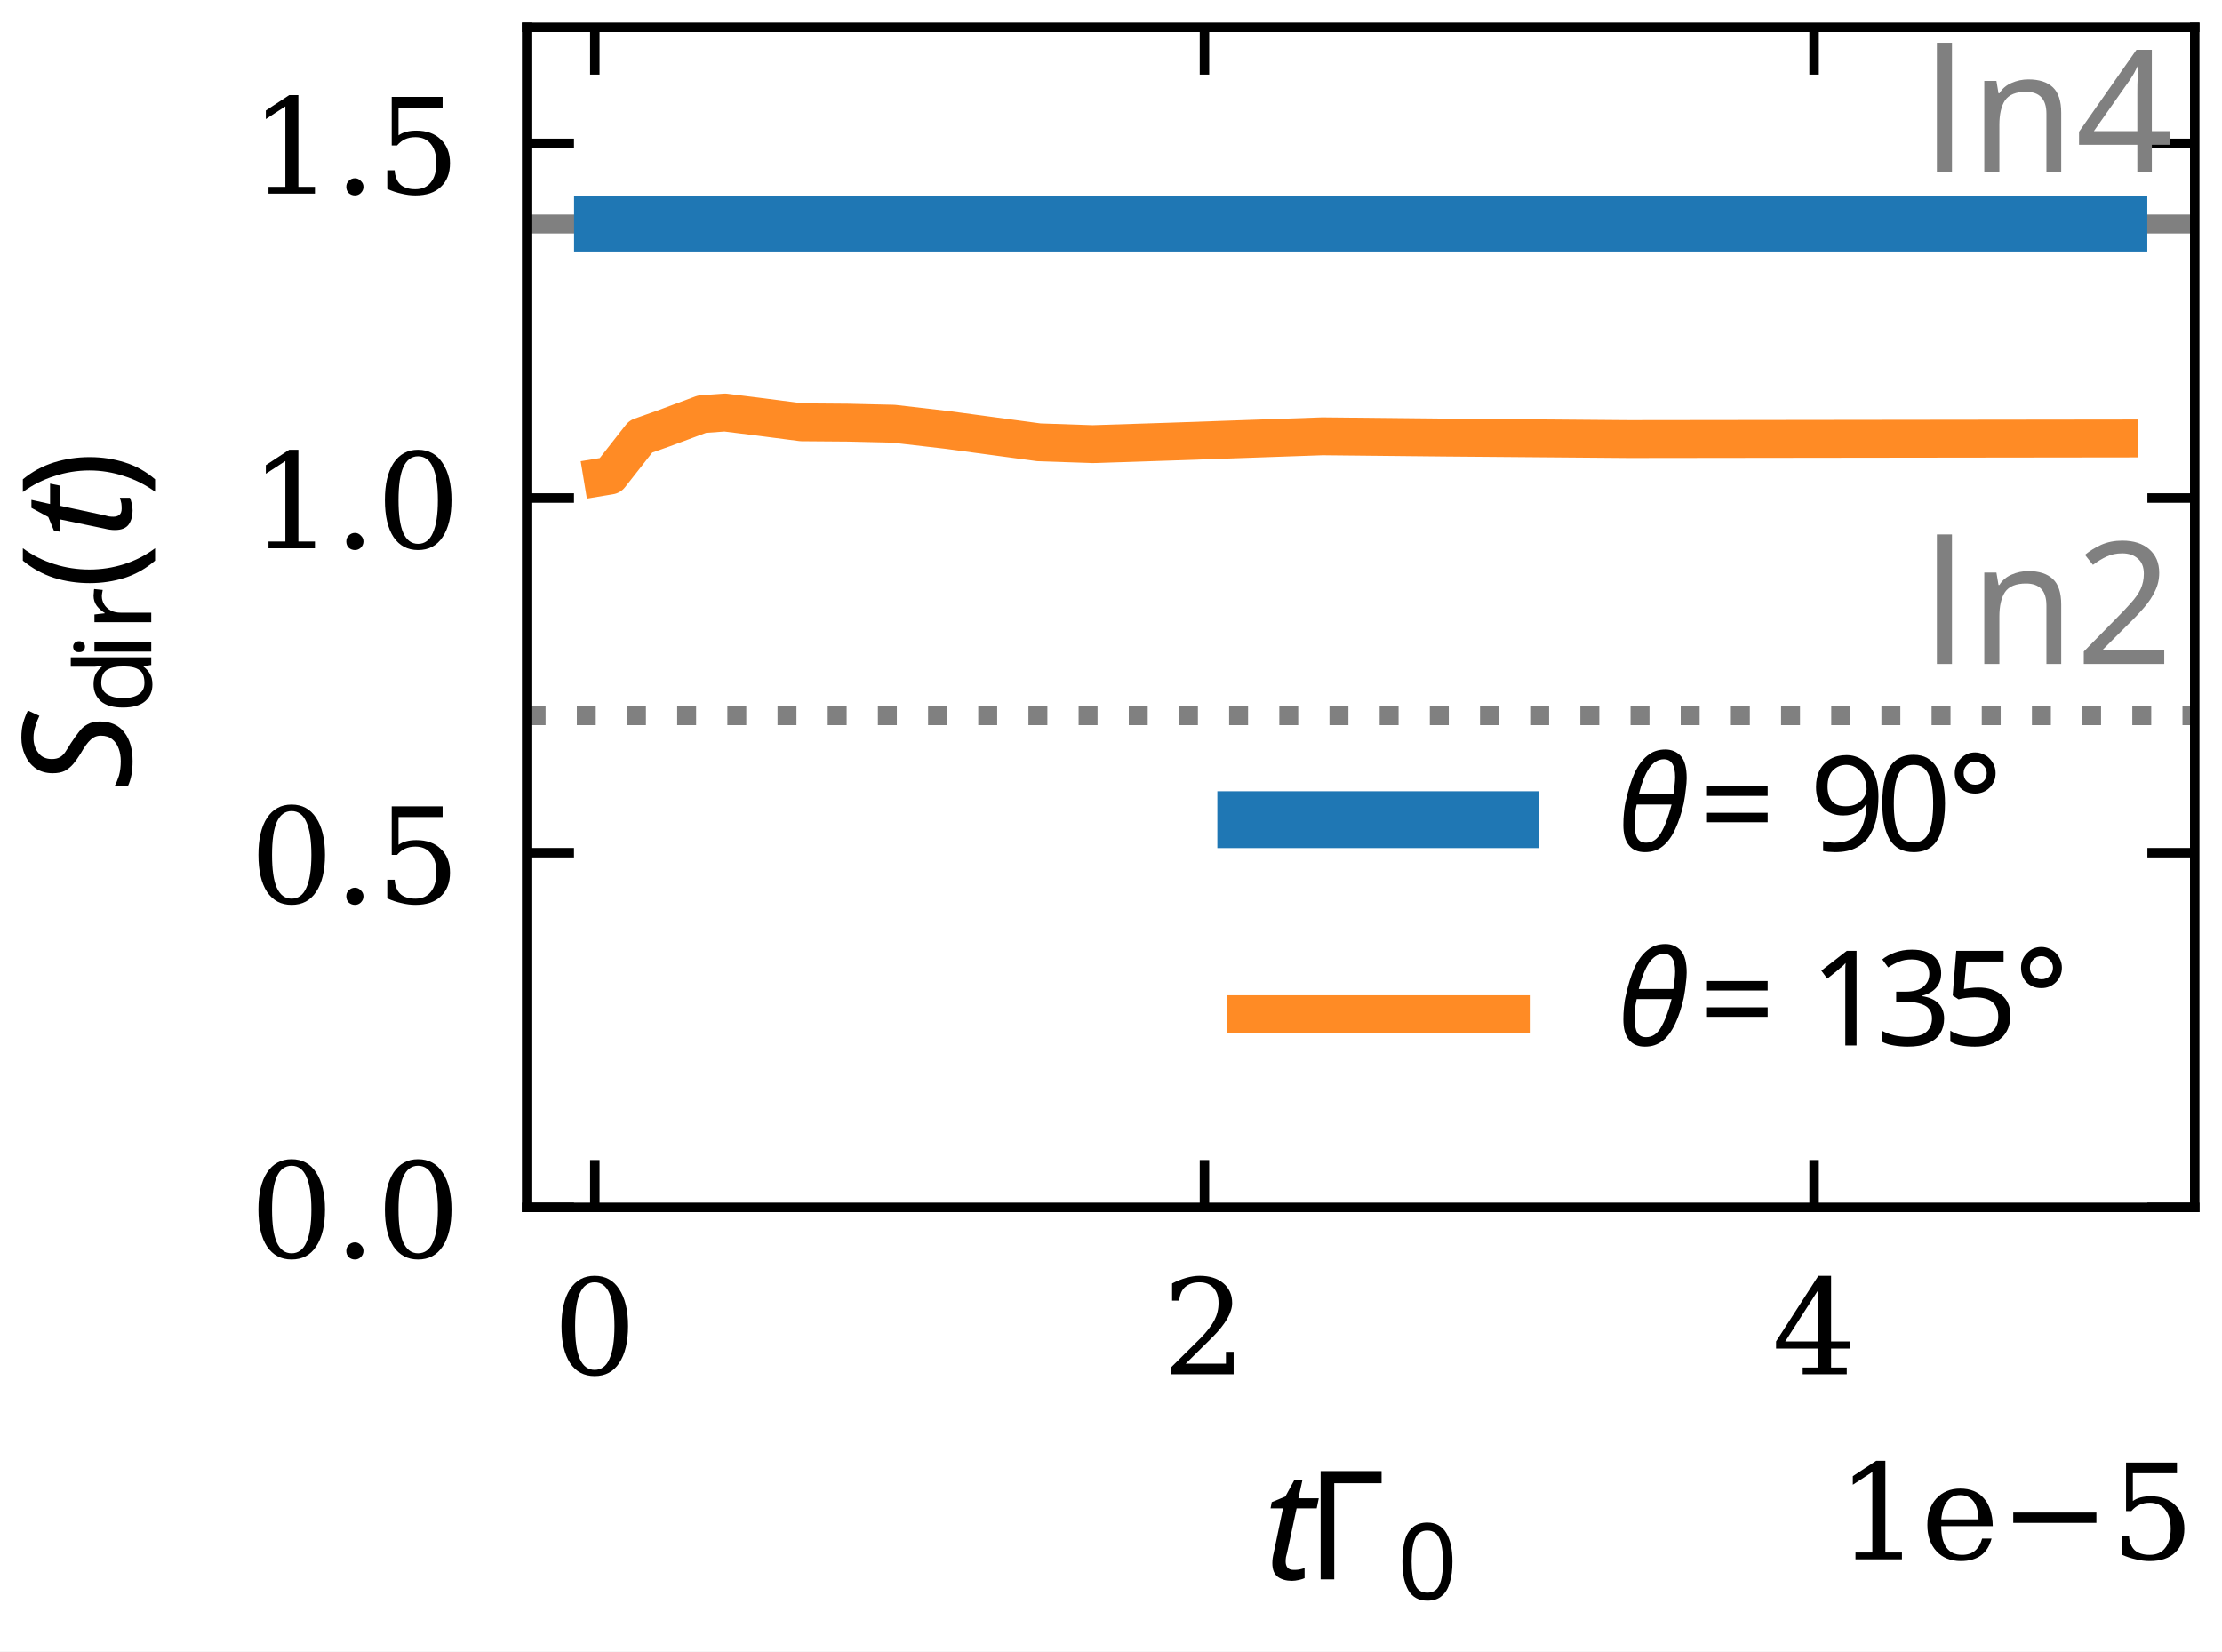
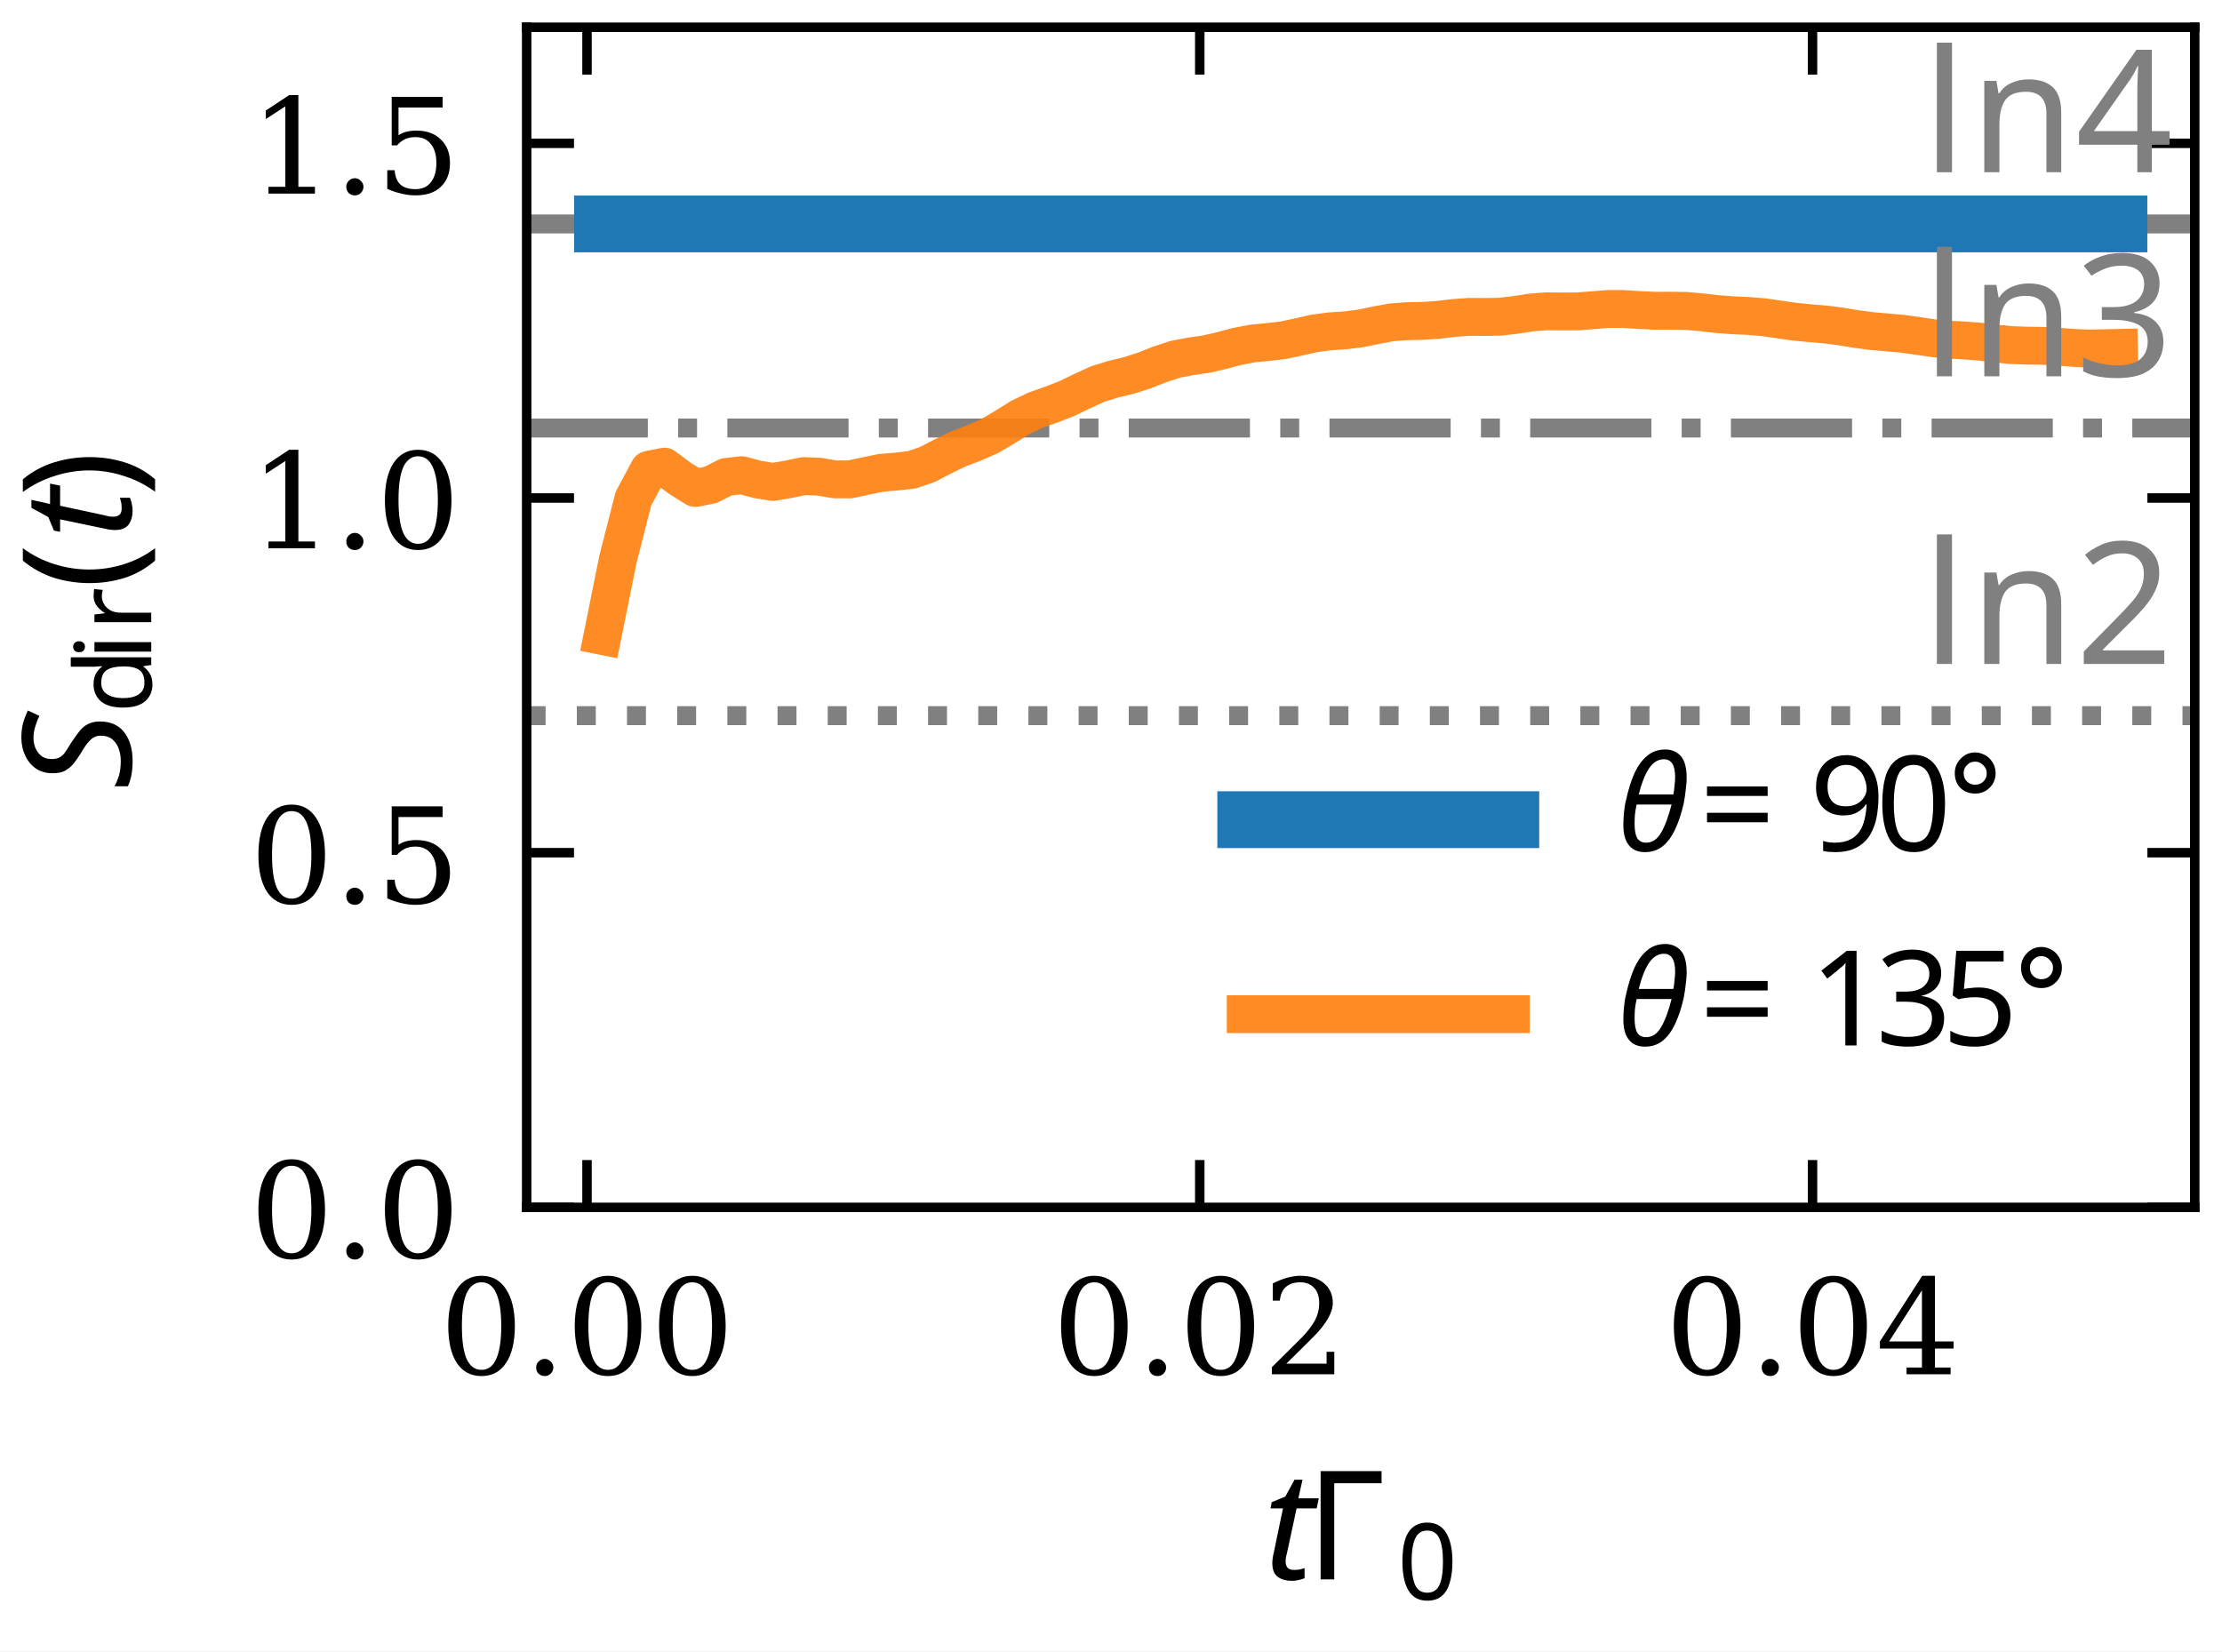
<svg xmlns="http://www.w3.org/2000/svg" xmlns:xlink="http://www.w3.org/1999/xlink" width="117.352pt" height="87.234pt" viewBox="0 0 117.352 87.234" version="1.1">
  <defs>
    <style type="text/css">*{stroke-linejoin: round; stroke-linecap: butt}</style>
  </defs>
  <g id="figure_1">
    <g id="patch_1">
      <path d="M 0 87.234  L 117.352 87.234  L 117.352 0  L 0 0  z " style="fill: #ffffff" />
    </g>
    <g id="axes_1">
      <g id="patch_2">
        <path d="M 27.815 63.777  L 115.912 63.777  L 115.912 1.44  L 27.815 1.44  z " style="fill: #ffffff" />
      </g>
      <g id="line2d_1">
-         <path d="M 27.815 11.829  L 115.912 11.829  " clip-path="url(#p9c3f8301ae)" style="fill: none; stroke-dasharray: 3.7,1.6; stroke-dashoffset: 0; stroke: #808080" />
+         <path d="M 27.815 11.829  L 115.912 11.829  " clip-path="url(#p292cb2eccd)" style="fill: none; stroke-dasharray: 3.7,1.6; stroke-dashoffset: 0; stroke: #808080" />
      </g>
      <g id="line2d_2">
-         <path d="M 27.815 37.803  L 115.912 37.803  " clip-path="url(#p9c3f8301ae)" style="fill: none; stroke-dasharray: 1,1.65; stroke-dashoffset: 0; stroke: #808080" />
+         <path d="M 27.815 22.609  L 115.912 22.609  " clip-path="url(#p292cb2eccd)" style="fill: none; stroke-dasharray: 6.4,1.6,1,1.6; stroke-dashoffset: 0; stroke: #808080" />
+       </g>
+       <g id="line2d_3">
+         <path d="M 27.815 37.803  L 115.912 37.803  " clip-path="url(#p292cb2eccd)" style="fill: none; stroke-dasharray: 1,1.65; stroke-dashoffset: 0; stroke: #808080" />
      </g>
      <g id="matplotlib.axis_1">
        <g id="xtick_1">
-           <g id="line2d_3">
-             <defs>
-               <path id="md7221cf37f" d="M 0 0  L 0 -2.5  " style="stroke: #000000; stroke-width: 0.5" />
-             </defs>
-             <g>
-               <use xlink:href="#md7221cf37f" x="31.415" y="63.777" style="stroke: #000000; stroke-width: 0.5" />
-             </g>
-           </g>
          <g id="line2d_4">
            <defs>
-               <path id="m3448b9944e" d="M 0 0  L 0 2.5  " style="stroke: #000000; stroke-width: 0.5" />
-             </defs>
-             <g>
-               <use xlink:href="#m3448b9944e" x="31.415" y="1.44" style="stroke: #000000; stroke-width: 0.5" />
+               <path id="m20ae87cb1c" d="M 0 0  L 0 -2.5  " style="stroke: #000000; stroke-width: 0.5" />
+             </defs>
+             <g>
+               <use xlink:href="#m20ae87cb1c" x="31.002" y="63.777" style="stroke: #000000; stroke-width: 0.5" />
+             </g>
+           </g>
+           <g id="line2d_5">
+             <defs>
+               <path id="m55117c1bc2" d="M 0 0  L 0 2.5  " style="stroke: #000000; stroke-width: 0.5" />
+             </defs>
+             <g>
+               <use xlink:href="#m55117c1bc2" x="31.002" y="1.44" style="stroke: #000000; stroke-width: 0.5" />
            </g>
          </g>
          <g id="text_1">
-             <text style="font-size: 7px; font-family: 'DejaVu Serif', 'Bitstream Vera Serif', 'Computer Modern Roman', 'New Century Schoolbook', 'Century Schoolbook L', 'Utopia', 'ITC Bookman', 'Bookman', 'Nimbus Roman No9 L', 'Times New Roman', 'Times', 'Palatino', 'Charter', serif; text-anchor: middle" x="31.415" y="72.596" transform="rotate(-0 31.41462 72.59557)">0</text>
+             <text style="font-size: 7px; font-family: 'DejaVu Serif', 'Bitstream Vera Serif', 'Computer Modern Roman', 'New Century Schoolbook', 'Century Schoolbook L', 'Utopia', 'ITC Bookman', 'Bookman', 'Nimbus Roman No9 L', 'Times New Roman', 'Times', 'Palatino', 'Charter', serif; text-anchor: middle" x="31.002" y="72.596" transform="rotate(-0 31.00188 72.59557)">0.00</text>
          </g>
        </g>
        <g id="xtick_2">
-           <g id="line2d_5">
-             <g>
-               <use xlink:href="#md7221cf37f" x="63.612" y="63.777" style="stroke: #000000; stroke-width: 0.5" />
-             </g>
-           </g>
          <g id="line2d_6">
            <g>
-               <use xlink:href="#m3448b9944e" x="63.612" y="1.44" style="stroke: #000000; stroke-width: 0.5" />
+               <use xlink:href="#m20ae87cb1c" x="63.364" y="63.777" style="stroke: #000000; stroke-width: 0.5" />
+             </g>
+           </g>
+           <g id="line2d_7">
+             <g>
+               <use xlink:href="#m55117c1bc2" x="63.364" y="1.44" style="stroke: #000000; stroke-width: 0.5" />
            </g>
          </g>
          <g id="text_2">
-             <text style="font-size: 7px; font-family: 'DejaVu Serif', 'Bitstream Vera Serif', 'Computer Modern Roman', 'New Century Schoolbook', 'Century Schoolbook L', 'Utopia', 'ITC Bookman', 'Bookman', 'Nimbus Roman No9 L', 'Times New Roman', 'Times', 'Palatino', 'Charter', serif; text-anchor: middle" x="63.612" y="72.596" transform="rotate(-0 63.61179 72.59557)">2</text>
+             <text style="font-size: 7px; font-family: 'DejaVu Serif', 'Bitstream Vera Serif', 'Computer Modern Roman', 'New Century Schoolbook', 'Century Schoolbook L', 'Utopia', 'ITC Bookman', 'Bookman', 'Nimbus Roman No9 L', 'Times New Roman', 'Times', 'Palatino', 'Charter', serif; text-anchor: middle" x="63.364" y="72.596" transform="rotate(-0 63.36414 72.59557)">0.02</text>
          </g>
        </g>
        <g id="xtick_3">
-           <g id="line2d_7">
-             <g>
-               <use xlink:href="#md7221cf37f" x="95.809" y="63.777" style="stroke: #000000; stroke-width: 0.5" />
-             </g>
-           </g>
          <g id="line2d_8">
            <g>
-               <use xlink:href="#m3448b9944e" x="95.809" y="1.44" style="stroke: #000000; stroke-width: 0.5" />
+               <use xlink:href="#m20ae87cb1c" x="95.726" y="63.777" style="stroke: #000000; stroke-width: 0.5" />
+             </g>
+           </g>
+           <g id="line2d_9">
+             <g>
+               <use xlink:href="#m55117c1bc2" x="95.726" y="1.44" style="stroke: #000000; stroke-width: 0.5" />
            </g>
          </g>
          <g id="text_3">
-             <text style="font-size: 7px; font-family: 'DejaVu Serif', 'Bitstream Vera Serif', 'Computer Modern Roman', 'New Century Schoolbook', 'Century Schoolbook L', 'Utopia', 'ITC Bookman', 'Bookman', 'Nimbus Roman No9 L', 'Times New Roman', 'Times', 'Palatino', 'Charter', serif; text-anchor: middle" x="95.809" y="72.596" transform="rotate(-0 95.80896 72.59557)">4</text>
+             <text style="font-size: 7px; font-family: 'DejaVu Serif', 'Bitstream Vera Serif', 'Computer Modern Roman', 'New Century Schoolbook', 'Century Schoolbook L', 'Utopia', 'ITC Bookman', 'Bookman', 'Nimbus Roman No9 L', 'Times New Roman', 'Times', 'Palatino', 'Charter', serif; text-anchor: middle" x="95.726" y="72.596" transform="rotate(-0 95.72641 72.59557)">0.04</text>
          </g>
        </g>
        <g id="text_4">
          <g transform="translate(66.74332 84.1301)">
            <text>
              <tspan x="0" y="-0.703" style="font-style: italic; font-size: 8px; font-family: 'STIXGeneral'">t</tspan>
              <tspan x="2.224" y="-0.703" style="font-size: 8px; font-family: 'STIXGeneral'">Γ</tspan>
              <tspan x="7.044" y="0.356" style="font-size: 5.6px; font-family: 'STIXGeneral'">0</tspan>
            </text>
          </g>
        </g>
-         <g id="text_5">
-           <text style="font-size: 7px; font-family: 'DejaVu Serif', 'Bitstream Vera Serif', 'Computer Modern Roman', 'New Century Schoolbook', 'Century Schoolbook L', 'Utopia', 'ITC Bookman', 'Bookman', 'Nimbus Roman No9 L', 'Times New Roman', 'Times', 'Palatino', 'Charter', serif; text-anchor: end" x="115.912" y="82.37" transform="rotate(-0 115.912 82.37026)">1e−5</text>
-         </g>
      </g>
      <g id="matplotlib.axis_2">
        <g id="ytick_1">
-           <g id="line2d_9">
-             <defs>
-               <path id="m0f81843560" d="M 0 0  L 2.5 0  " style="stroke: #000000; stroke-width: 0.5" />
-             </defs>
-             <g>
-               <use xlink:href="#m0f81843560" x="27.815" y="63.777" style="stroke: #000000; stroke-width: 0.5" />
-             </g>
-           </g>
          <g id="line2d_10">
            <defs>
-               <path id="mffa30a0a60" d="M 0 0  L -2.5 0  " style="stroke: #000000; stroke-width: 0.5" />
-             </defs>
-             <g>
-               <use xlink:href="#mffa30a0a60" x="115.912" y="63.777" style="stroke: #000000; stroke-width: 0.5" />
+               <path id="m15880c1883" d="M 0 0  L 2.5 0  " style="stroke: #000000; stroke-width: 0.5" />
+             </defs>
+             <g>
+               <use xlink:href="#m15880c1883" x="27.815" y="63.777" style="stroke: #000000; stroke-width: 0.5" />
+             </g>
+           </g>
+           <g id="line2d_11">
+             <defs>
+               <path id="mebe56fd6a1" d="M 0 0  L -2.5 0  " style="stroke: #000000; stroke-width: 0.5" />
+             </defs>
+             <g>
+               <use xlink:href="#mebe56fd6a1" x="115.912" y="63.777" style="stroke: #000000; stroke-width: 0.5" />
+             </g>
+           </g>
+           <g id="text_5">
+             <text style="font-size: 7px; font-family: 'DejaVu Serif', 'Bitstream Vera Serif', 'Computer Modern Roman', 'New Century Schoolbook', 'Century Schoolbook L', 'Utopia', 'ITC Bookman', 'Bookman', 'Nimbus Roman No9 L', 'Times New Roman', 'Times', 'Palatino', 'Charter', serif; text-anchor: end" x="24.315" y="66.436" transform="rotate(-0 24.31469 66.43612)">0.0</text>
+           </g>
+         </g>
+         <g id="ytick_2">
+           <g id="line2d_12">
+             <g>
+               <use xlink:href="#m15880c1883" x="27.815" y="45.041" style="stroke: #000000; stroke-width: 0.5" />
+             </g>
+           </g>
+           <g id="line2d_13">
+             <g>
+               <use xlink:href="#mebe56fd6a1" x="115.912" y="45.041" style="stroke: #000000; stroke-width: 0.5" />
            </g>
          </g>
          <g id="text_6">
-             <text style="font-size: 7px; font-family: 'DejaVu Serif', 'Bitstream Vera Serif', 'Computer Modern Roman', 'New Century Schoolbook', 'Century Schoolbook L', 'Utopia', 'ITC Bookman', 'Bookman', 'Nimbus Roman No9 L', 'Times New Roman', 'Times', 'Palatino', 'Charter', serif; text-anchor: end" x="24.315" y="66.436" transform="rotate(-0 24.31469 66.43612)">0.0</text>
-           </g>
-         </g>
-         <g id="ytick_2">
-           <g id="line2d_11">
-             <g>
-               <use xlink:href="#m0f81843560" x="27.815" y="45.041" style="stroke: #000000; stroke-width: 0.5" />
-             </g>
-           </g>
-           <g id="line2d_12">
-             <g>
-               <use xlink:href="#mffa30a0a60" x="115.912" y="45.041" style="stroke: #000000; stroke-width: 0.5" />
+             <text style="font-size: 7px; font-family: 'DejaVu Serif', 'Bitstream Vera Serif', 'Computer Modern Roman', 'New Century Schoolbook', 'Century Schoolbook L', 'Utopia', 'ITC Bookman', 'Bookman', 'Nimbus Roman No9 L', 'Times New Roman', 'Times', 'Palatino', 'Charter', serif; text-anchor: end" x="24.315" y="47.7" transform="rotate(-0 24.31469 47.70012)">0.5</text>
+           </g>
+         </g>
+         <g id="ytick_3">
+           <g id="line2d_14">
+             <g>
+               <use xlink:href="#m15880c1883" x="27.815" y="26.305" style="stroke: #000000; stroke-width: 0.5" />
+             </g>
+           </g>
+           <g id="line2d_15">
+             <g>
+               <use xlink:href="#mebe56fd6a1" x="115.912" y="26.305" style="stroke: #000000; stroke-width: 0.5" />
            </g>
          </g>
          <g id="text_7">
-             <text style="font-size: 7px; font-family: 'DejaVu Serif', 'Bitstream Vera Serif', 'Computer Modern Roman', 'New Century Schoolbook', 'Century Schoolbook L', 'Utopia', 'ITC Bookman', 'Bookman', 'Nimbus Roman No9 L', 'Times New Roman', 'Times', 'Palatino', 'Charter', serif; text-anchor: end" x="24.315" y="47.7" transform="rotate(-0 24.31469 47.70012)">0.5</text>
-           </g>
-         </g>
-         <g id="ytick_3">
-           <g id="line2d_13">
-             <g>
-               <use xlink:href="#m0f81843560" x="27.815" y="26.305" style="stroke: #000000; stroke-width: 0.5" />
-             </g>
-           </g>
-           <g id="line2d_14">
-             <g>
-               <use xlink:href="#mffa30a0a60" x="115.912" y="26.305" style="stroke: #000000; stroke-width: 0.5" />
+             <text style="font-size: 7px; font-family: 'DejaVu Serif', 'Bitstream Vera Serif', 'Computer Modern Roman', 'New Century Schoolbook', 'Century Schoolbook L', 'Utopia', 'ITC Bookman', 'Bookman', 'Nimbus Roman No9 L', 'Times New Roman', 'Times', 'Palatino', 'Charter', serif; text-anchor: end" x="24.315" y="28.964" transform="rotate(-0 24.31469 28.96412)">1.0</text>
+           </g>
+         </g>
+         <g id="ytick_4">
+           <g id="line2d_16">
+             <g>
+               <use xlink:href="#m15880c1883" x="27.815" y="7.569" style="stroke: #000000; stroke-width: 0.5" />
+             </g>
+           </g>
+           <g id="line2d_17">
+             <g>
+               <use xlink:href="#mebe56fd6a1" x="115.912" y="7.569" style="stroke: #000000; stroke-width: 0.5" />
            </g>
          </g>
          <g id="text_8">
-             <text style="font-size: 7px; font-family: 'DejaVu Serif', 'Bitstream Vera Serif', 'Computer Modern Roman', 'New Century Schoolbook', 'Century Schoolbook L', 'Utopia', 'ITC Bookman', 'Bookman', 'Nimbus Roman No9 L', 'Times New Roman', 'Times', 'Palatino', 'Charter', serif; text-anchor: end" x="24.315" y="28.964" transform="rotate(-0 24.31469 28.96412)">1.0</text>
-           </g>
-         </g>
-         <g id="ytick_4">
-           <g id="line2d_15">
-             <g>
-               <use xlink:href="#m0f81843560" x="27.815" y="7.569" style="stroke: #000000; stroke-width: 0.5" />
-             </g>
-           </g>
-           <g id="line2d_16">
-             <g>
-               <use xlink:href="#mffa30a0a60" x="115.912" y="7.569" style="stroke: #000000; stroke-width: 0.5" />
-             </g>
-           </g>
-           <g id="text_9">
            <text style="font-size: 7px; font-family: 'DejaVu Serif', 'Bitstream Vera Serif', 'Computer Modern Roman', 'New Century Schoolbook', 'Century Schoolbook L', 'Utopia', 'ITC Bookman', 'Bookman', 'Nimbus Roman No9 L', 'Times New Roman', 'Times', 'Palatino', 'Charter', serif; text-anchor: end" x="24.315" y="10.228" transform="rotate(-0 24.31469 10.22812)">1.5</text>
          </g>
        </g>
-         <g id="text_10">
+         <g id="text_9">
          <g transform="translate(7.51875 41.68833) rotate(-90)">
            <text>
              <tspan x="0" y="-0.594" style="font-style: italic; font-size: 8px; font-family: 'STIXGeneral'">S</tspan>
              <tspan x="13.239" y="-0.594" style="font-style: italic; font-size: 8px; font-family: 'STIXGeneral'">t</tspan>
              <tspan x="4" y="0.466" style="font-size: 5.6px; font-family: 'STIXGeneral'">d</tspan>
              <tspan x="6.8" y="0.466" style="font-size: 5.6px; font-family: 'STIXGeneral'">i</tspan>
              <tspan x="8.357" y="0.466" style="font-size: 5.6px; font-family: 'STIXGeneral'">r</tspan>
              <tspan x="10.575" y="-0.594" style="font-size: 8px; font-family: 'STIXGeneral'">(</tspan>
              <tspan x="15.463" y="-0.594" style="font-size: 8px; font-family: 'STIXGeneral'">)</tspan>
            </text>
          </g>
        </g>
      </g>
-       <g id="line2d_17">
-         <path d="M 31.819 11.829  L 111.908 11.829  L 111.908 11.829  " clip-path="url(#p9c3f8301ae)" style="fill: none; stroke: #1f77b4; stroke-width: 3; stroke-linecap: square" />
-       </g>
      <g id="line2d_18">
-         <path d="M 31.819 25.186  L 32.224 25.119  L 33.842 23.058  L 35.055 22.629  L 37.077 21.877  L 38.291 21.791  L 39.909 21.992  L 42.336 22.306  L 44.763 22.325  L 47.19 22.382  L 50.021 22.71  L 54.875 23.364  L 57.706 23.46  L 61.751 23.329  L 69.841 23.046  L 76.313 23.113  L 86.02 23.193  L 111.908 23.161  L 111.908 23.161  " clip-path="url(#p9c3f8301ae)" style="fill: none; stroke: #ff7f0e; stroke-opacity: 0.9; stroke-width: 2; stroke-linecap: square" />
+         <path d="M 31.819 11.829  L 32.636 11.829  L 33.454 11.829  L 34.271 11.829  L 35.088 11.829  L 35.905 11.829  L 36.722 11.829  L 37.54 11.829  L 38.357 11.829  L 39.174 11.829  L 39.991 11.829  L 40.809 11.829  L 41.626 11.829  L 42.443 11.829  L 43.26 11.829  L 44.078 11.829  L 44.895 11.829  L 45.712 11.829  L 46.529 11.829  L 47.346 11.829  L 48.164 11.829  L 48.981 11.829  L 49.798 11.829  L 50.615 11.829  L 51.433 11.829  L 52.25 11.829  L 53.067 11.829  L 53.884 11.829  L 54.702 11.829  L 55.519 11.829  L 56.336 11.829  L 57.153 11.829  L 57.97 11.829  L 58.788 11.829  L 59.605 11.829  L 60.422 11.829  L 61.239 11.829  L 62.057 11.829  L 62.874 11.829  L 63.691 11.829  L 64.508 11.829  L 65.325 11.829  L 66.143 11.829  L 66.96 11.829  L 67.777 11.829  L 68.594 11.829  L 69.412 11.829  L 70.229 11.829  L 71.046 11.829  L 71.863 11.829  L 72.681 11.829  L 73.498 11.829  L 74.315 11.829  L 75.132 11.829  L 75.949 11.829  L 76.767 11.829  L 77.584 11.829  L 78.401 11.829  L 79.218 11.829  L 80.036 11.829  L 80.853 11.829  L 81.67 11.829  L 82.487 11.829  L 83.305 11.829  L 84.122 11.829  L 84.939 11.829  L 85.756 11.829  L 86.573 11.829  L 87.391 11.829  L 88.208 11.829  L 89.025 11.829  L 89.842 11.829  L 90.66 11.829  L 91.477 11.829  L 92.294 11.829  L 93.111 11.829  L 93.929 11.829  L 94.746 11.829  L 95.563 11.829  L 96.38 11.829  L 97.197 11.829  L 98.015 11.829  L 98.832 11.829  L 99.649 11.829  L 100.466 11.829  L 101.284 11.829  L 102.101 11.829  L 102.918 11.829  L 103.735 11.829  L 104.552 11.829  L 105.37 11.829  L 106.187 11.829  L 107.004 11.829  L 107.821 11.829  L 108.639 11.829  L 109.456 11.829  L 110.273 11.829  L 111.09 11.829  L 111.908 11.829  " clip-path="url(#p292cb2eccd)" style="fill: none; stroke: #1f77b4; stroke-width: 3; stroke-linecap: square" />
+       </g>
+       <g id="line2d_19">
+         <path d="M 31.819 33.595  L 32.636 29.544  L 33.454 26.339  L 34.271 24.813  L 35.088 24.652  L 35.905 25.265  L 36.722 25.776  L 37.54 25.61  L 38.357 25.194  L 39.174 25.101  L 39.991 25.321  L 40.809 25.457  L 41.626 25.32  L 42.443 25.149  L 43.26 25.18  L 44.078 25.32  L 44.895 25.322  L 45.712 25.146  L 46.529 24.976  L 47.346 24.909  L 48.164 24.815  L 48.981 24.534  L 49.798 24.109  L 50.615 23.714  L 51.433 23.4  L 52.25 23.044  L 53.067 22.562  L 53.884 22.052  L 54.702 21.661  L 55.519 21.374  L 56.336 21.057  L 57.153 20.662  L 57.97 20.288  L 58.788 20.033  L 59.605 19.836  L 60.422 19.575  L 61.239 19.252  L 62.057 18.982  L 62.874 18.827  L 63.691 18.707  L 64.508 18.522  L 65.325 18.302  L 66.143 18.145  L 66.96 18.067  L 67.777 17.972  L 68.594 17.797  L 69.412 17.611  L 70.229 17.503  L 71.046 17.449  L 71.863 17.348  L 72.681 17.177  L 73.498 17.026  L 74.315 16.966  L 75.132 16.951  L 75.949 16.895  L 76.767 16.798  L 77.584 16.739  L 78.401 16.743  L 79.218 16.73  L 80.036 16.636  L 80.853 16.508  L 81.67 16.445  L 82.487 16.453  L 83.305 16.449  L 84.122 16.388  L 84.939 16.321  L 85.756 16.323  L 86.573 16.378  L 87.391 16.415  L 88.208 16.413  L 89.025 16.422  L 89.842 16.493  L 90.66 16.588  L 91.477 16.651  L 92.294 16.688  L 93.111 16.752  L 93.929 16.87  L 94.746 16.989  L 95.563 17.07  L 96.38 17.138  L 97.197 17.242  L 98.015 17.377  L 98.832 17.486  L 99.649 17.557  L 100.466 17.63  L 101.284 17.743  L 102.101 17.865  L 102.918 17.941  L 103.735 17.984  L 104.552 18.045  L 105.37 18.143  L 106.187 18.227  L 107.004 18.256  L 107.821 18.267  L 108.639 18.308  L 109.456 18.374  L 110.273 18.41  L 111.09 18.395  L 111.908 18.377  " clip-path="url(#p292cb2eccd)" style="fill: none; stroke: #ff7f0e; stroke-opacity: 0.9; stroke-width: 2; stroke-linecap: square" />
      </g>
      <g id="patch_3">
        <path d="M 27.815 63.777  L 27.815 1.44  " style="fill: none; stroke: #000000; stroke-width: 0.5; stroke-linejoin: miter; stroke-linecap: square" />
      </g>
      <g id="patch_4">
        <path d="M 115.912 63.777  L 115.912 1.44  " style="fill: none; stroke: #000000; stroke-width: 0.5; stroke-linejoin: miter; stroke-linecap: square" />
      </g>
      <g id="patch_5">
        <path d="M 27.815 63.777  L 115.912 63.777  " style="fill: none; stroke: #000000; stroke-width: 0.5; stroke-linejoin: miter; stroke-linecap: square" />
      </g>
      <g id="patch_6">
        <path d="M 27.815 1.44  L 115.912 1.44  " style="fill: none; stroke: #000000; stroke-width: 0.5; stroke-linejoin: miter; stroke-linecap: square" />
      </g>
-       <g id="text_11">
+       <g id="text_10">
        <g style="fill: #808080" transform="translate(98.67002 9.957725)">
          <text>
            <tspan x="0" y="-0.859" style="font-size: 9px; font-family: 'DejaVu Serif'; fill: #808080"> </tspan>
            <tspan x="2.861" y="-0.859" style="font-size: 9px; font-family: 'STIXGeneral'; fill: #808080">l</tspan>
            <tspan x="5.363" y="-0.859" style="font-size: 9px; font-family: 'STIXGeneral'; fill: #808080">n</tspan>
            <tspan x="10.946" y="-0.859" style="font-size: 9px; font-family: 'STIXGeneral'; fill: #808080">4</tspan>
+           </text>
+         </g>
+       </g>
+       <g id="text_11">
+         <g style="fill: #808080" transform="translate(98.67002 20.73775)">
+           <text>
+             <tspan x="0" y="-0.859" style="font-size: 9px; font-family: 'DejaVu Serif'; fill: #808080"> </tspan>
+             <tspan x="2.861" y="-0.859" style="font-size: 9px; font-family: 'STIXGeneral'; fill: #808080">l</tspan>
+             <tspan x="5.363" y="-0.859" style="font-size: 9px; font-family: 'STIXGeneral'; fill: #808080">n</tspan>
+             <tspan x="10.946" y="-0.859" style="font-size: 9px; font-family: 'STIXGeneral'; fill: #808080">3</tspan>
          </text>
        </g>
      </g>
      <g id="text_12">
        <g style="fill: #808080" transform="translate(98.67002 35.93133)">
          <text>
            <tspan x="0" y="-0.859" style="font-size: 9px; font-family: 'DejaVu Serif'; fill: #808080"> </tspan>
            <tspan x="2.861" y="-0.859" style="font-size: 9px; font-family: 'STIXGeneral'; fill: #808080">l</tspan>
            <tspan x="5.363" y="-0.859" style="font-size: 9px; font-family: 'STIXGeneral'; fill: #808080">n</tspan>
            <tspan x="10.946" y="-0.859" style="font-size: 9px; font-family: 'STIXGeneral'; fill: #808080">2</tspan>
          </text>
        </g>
      </g>
      <g id="legend_1">
-         <g id="line2d_19">
+         <g id="line2d_20">
          <path d="M 65.792 43.296  L 72.792 43.296  L 79.792 43.296  " style="fill: none; stroke: #1f77b4; stroke-width: 3; stroke-linecap: square" />
        </g>
        <g id="text_13">
          <g transform="translate(85.39196 45.74619)">
            <text>
              <tspan x="0" y="-0.797" style="font-style: italic; font-size: 7px; font-family: 'STIXGeneral'">θ</tspan>
              <tspan x="4.371" y="-0.797" style="font-size: 7px; font-family: 'STIXGeneral'">=</tspan>
              <tspan x="10.177" y="-0.797" style="font-size: 7px; font-family: 'STIXGeneral'">9</tspan>
              <tspan x="13.677" y="-0.797" style="font-size: 7px; font-family: 'STIXGeneral'">0</tspan>
              <tspan x="17.177" y="-0.797" style="font-size: 7px; font-family: 'DejaVu Serif'">°</tspan>
            </text>
          </g>
        </g>
-         <g id="line2d_20">
+         <g id="line2d_21">
          <path d="M 65.792 53.571  L 72.792 53.571  L 79.792 53.571  " style="fill: none; stroke: #ff7f0e; stroke-opacity: 0.9; stroke-width: 2; stroke-linecap: square" />
        </g>
        <g id="text_14">
          <g transform="translate(85.39196 56.02088)">
            <text>
              <tspan x="0" y="-0.797" style="font-style: italic; font-size: 7px; font-family: 'STIXGeneral'">θ</tspan>
              <tspan x="4.371" y="-0.797" style="font-size: 7px; font-family: 'STIXGeneral'">=</tspan>
              <tspan x="10.177" y="-0.797" style="font-size: 7px; font-family: 'STIXGeneral'">1</tspan>
              <tspan x="13.677" y="-0.797" style="font-size: 7px; font-family: 'STIXGeneral'">3</tspan>
              <tspan x="17.177" y="-0.797" style="font-size: 7px; font-family: 'STIXGeneral'">5</tspan>
              <tspan x="20.677" y="-0.797" style="font-size: 7px; font-family: 'DejaVu Serif'">°</tspan>
            </text>
          </g>
        </g>
      </g>
    </g>
  </g>
  <defs>
-     <clipPath id="p9c3f8301ae">
+     <clipPath id="p292cb2eccd">
      <rect x="27.815" y="1.44" width="88.097" height="62.337" />
    </clipPath>
  </defs>
</svg>
